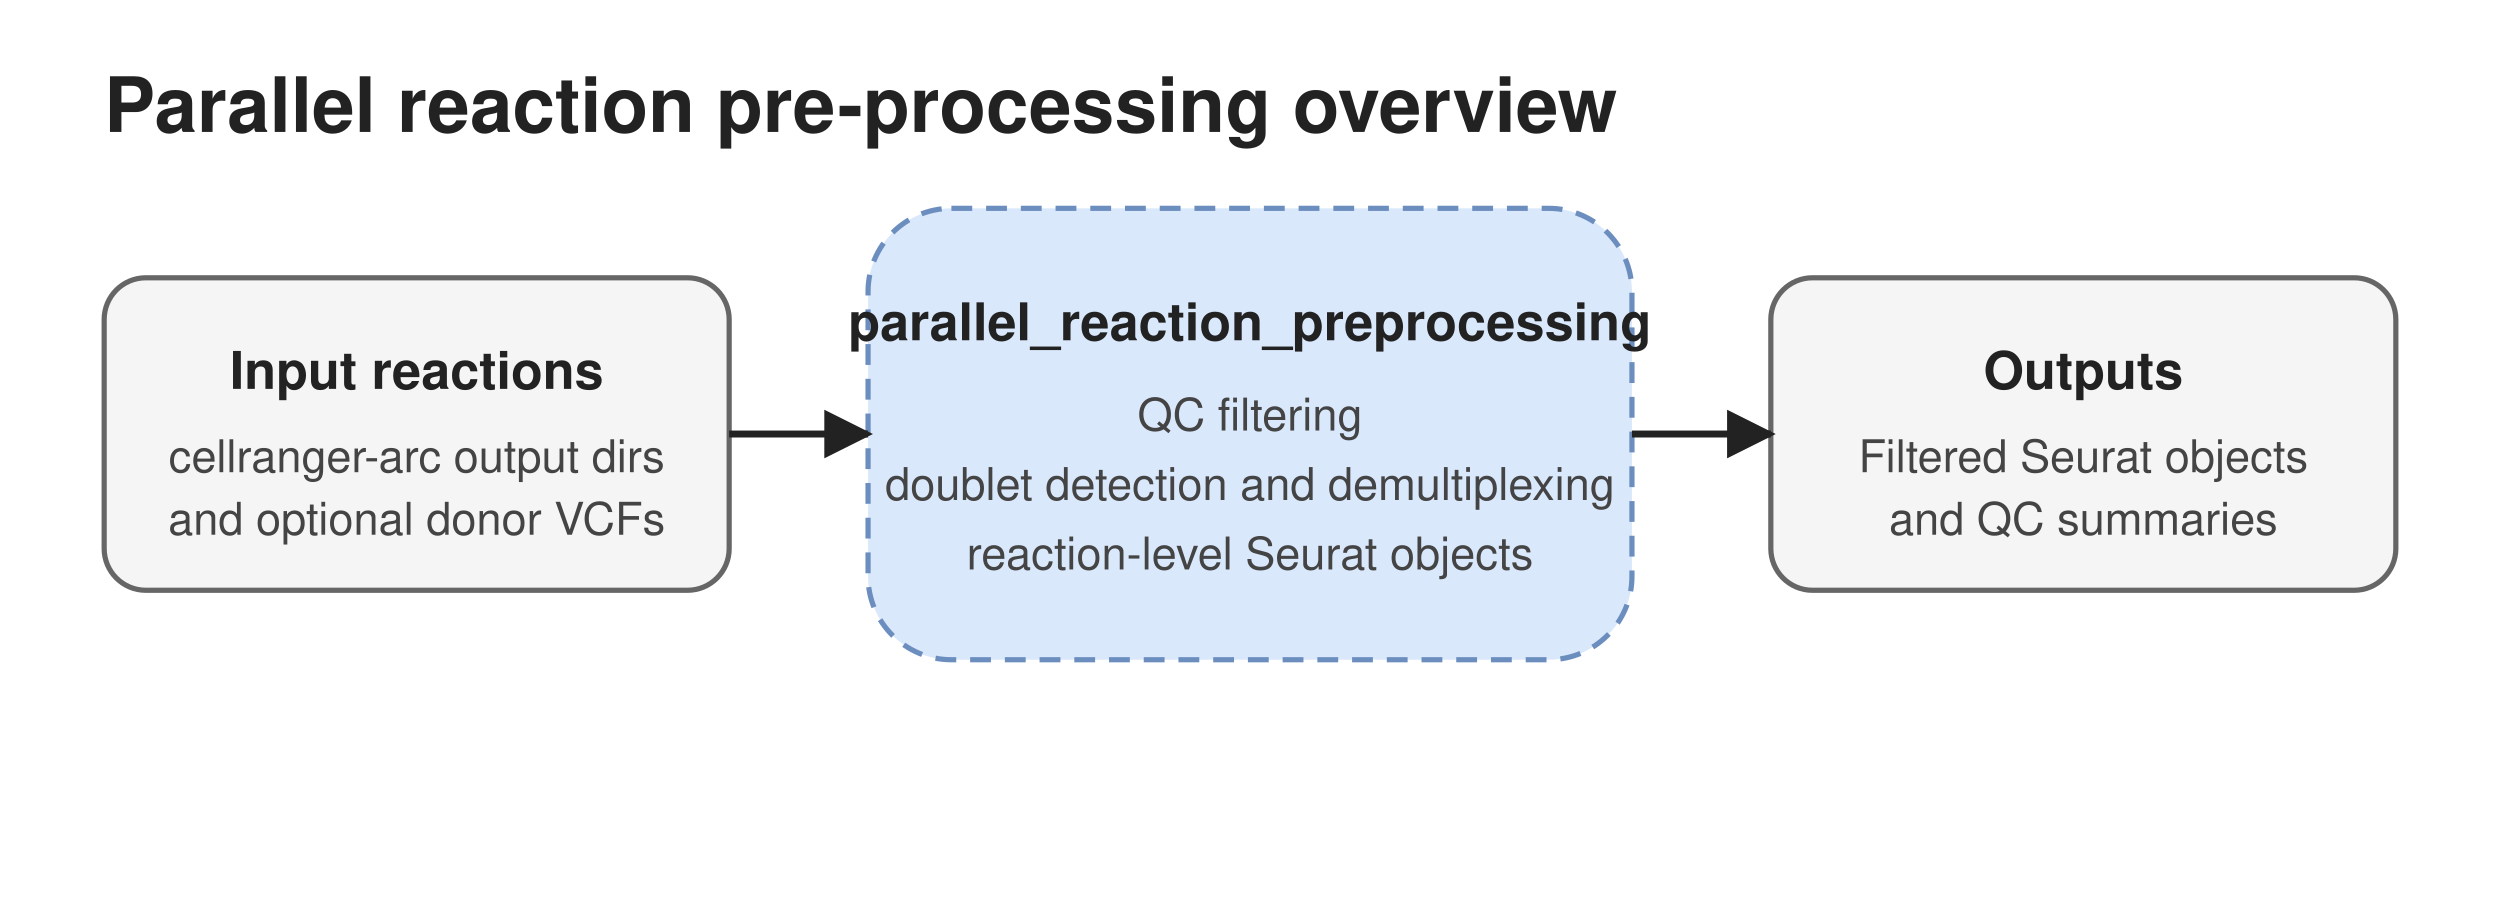
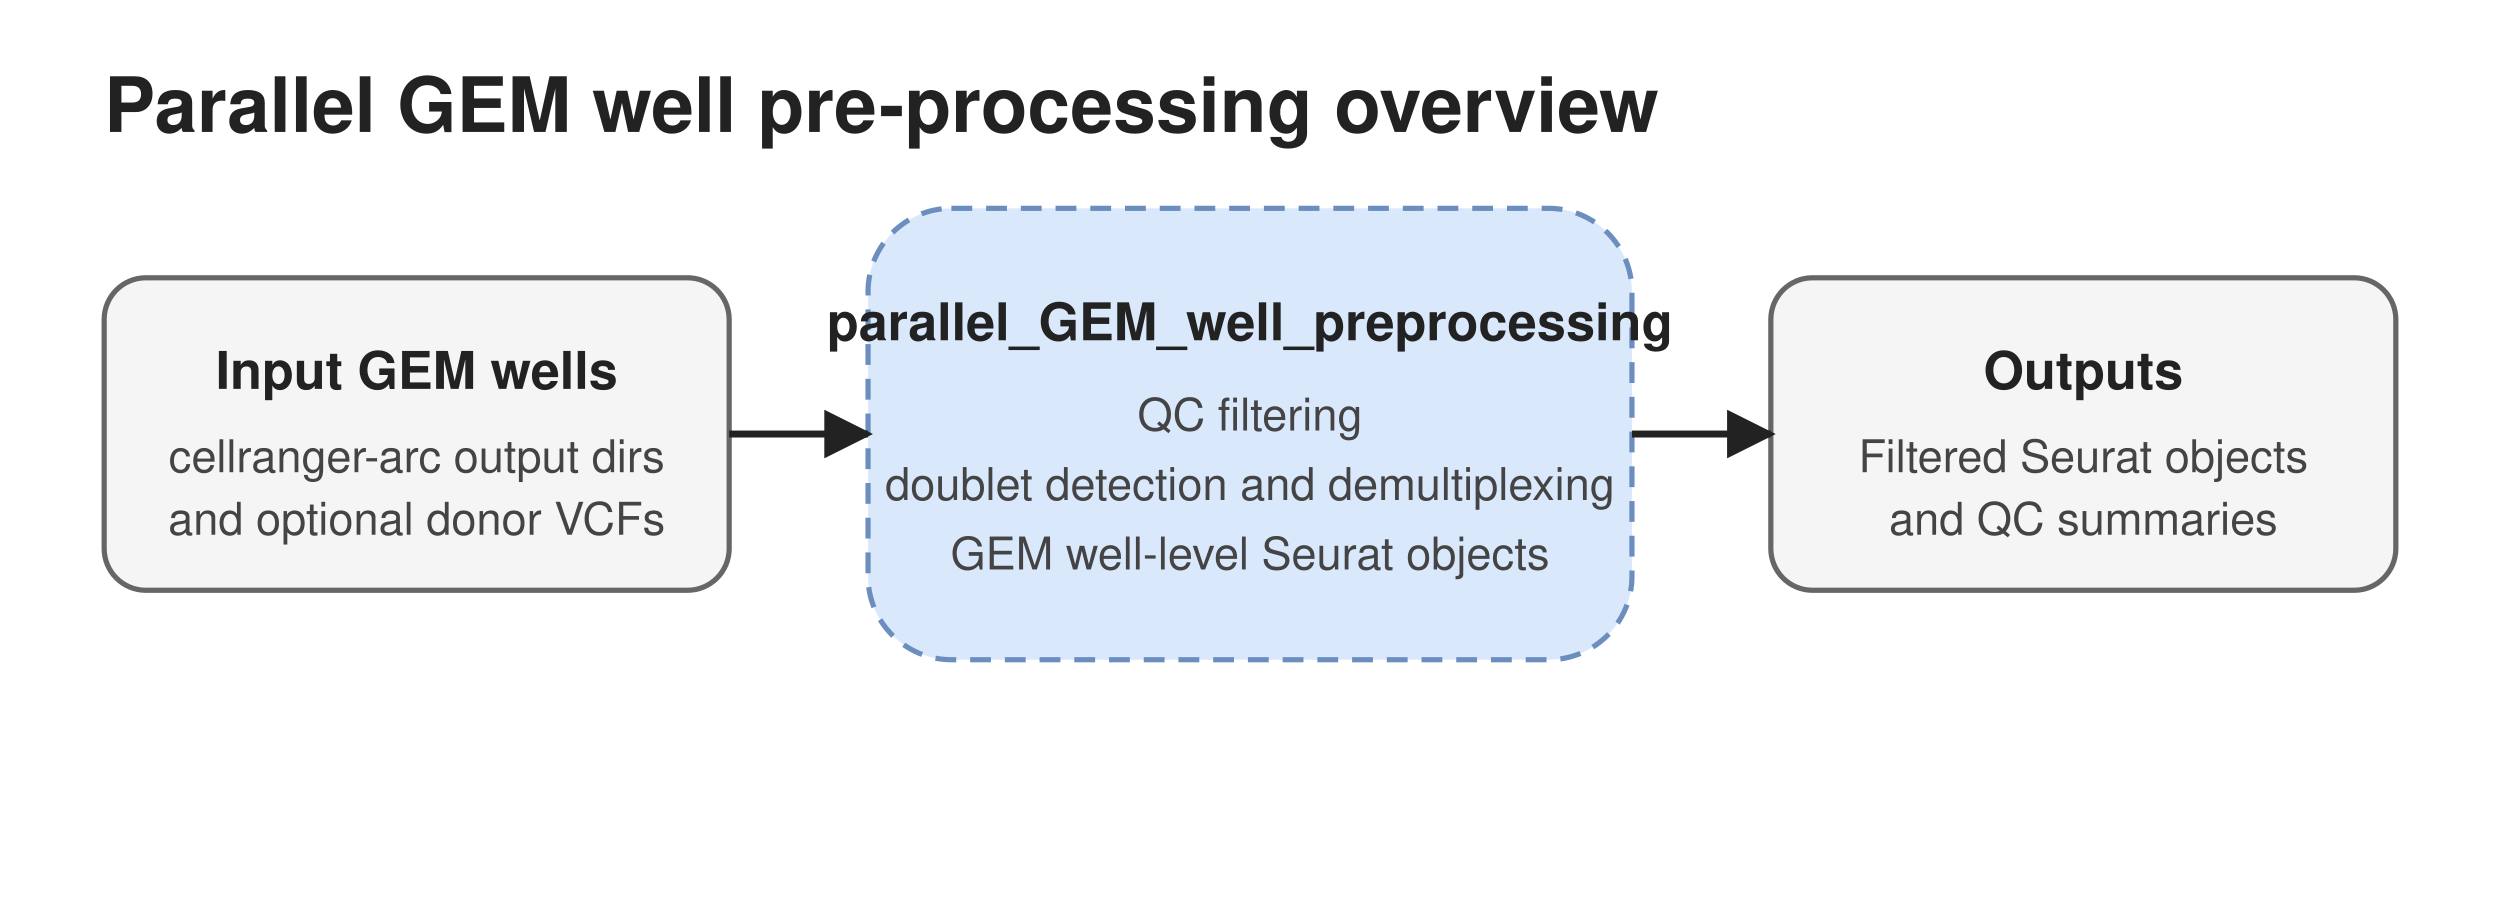
<svg xmlns="http://www.w3.org/2000/svg" width="720" height="260" viewBox="0 0 720 260">
  <style>
    .title { font: 700 22px Helvetica, Arial, sans-serif; fill: #222; }
    .label { font: 600 15px Helvetica, Arial, sans-serif; fill: #222; }
    .body { font: 13px Helvetica, Arial, sans-serif; fill: #444; }
    .box { fill: #f5f5f5; stroke: #666; stroke-width: 1.5; rx: 12; ry: 12; }
    .group { fill: #dae8fc; stroke: #6c8ebf; stroke-width: 1.5; stroke-dasharray: 6 4; rx: 24; ry: 24; }
    .arrow { stroke: #222; stroke-width: 2; fill: none; marker-end: url(#arrow); }
  </style>
  <defs>
    <marker id="arrow" viewBox="0 0 10 10" refX="9" refY="5" markerWidth="7" markerHeight="7" orient="auto-start-reverse">
      <path d="M 0 0 L 10 5 L 0 10 z" fill="#222" />
    </marker>
  </defs>
-   <text x="30" y="38" class="title">Parallel reaction pre-processing overview</text>
+   <text x="30" y="38" class="title">Parallel GEM well pre-processing overview</text>
  <rect x="30" y="80" width="180" height="90" class="box" />
-   <text x="120" y="112" text-anchor="middle" class="label">Input reactions</text>
+   <text x="120" y="112" text-anchor="middle" class="label">Input GEM wells</text>
  <text x="120" y="136" text-anchor="middle" class="body">cellranger-arc output dirs</text>
  <text x="120" y="154" text-anchor="middle" class="body">and optional donor VCFs</text>
  <rect x="250" y="60" width="220" height="130" class="group" />
-   <text x="360" y="98" text-anchor="middle" class="label">parallel_reaction_preprocessing</text>
+   <text x="360" y="98" text-anchor="middle" class="label">parallel_GEM_well_preprocessing</text>
  <text x="360" y="124" text-anchor="middle" class="body">QC filtering</text>
  <text x="360" y="144" text-anchor="middle" class="body">doublet detection and demultiplexing</text>
-   <text x="360" y="164" text-anchor="middle" class="body">reaction-level Seurat objects</text>
+   <text x="360" y="164" text-anchor="middle" class="body">GEM well-level Seurat objects</text>
  <rect x="510" y="80" width="180" height="90" class="box" />
  <text x="600" y="112" text-anchor="middle" class="label">Outputs</text>
  <text x="600" y="136" text-anchor="middle" class="body">Filtered Seurat objects</text>
  <text x="600" y="154" text-anchor="middle" class="body">and QC summaries</text>
  <path d="M 210 125 L 250 125" class="arrow" />
  <path d="M 470 125 L 510 125" class="arrow" />
</svg>
